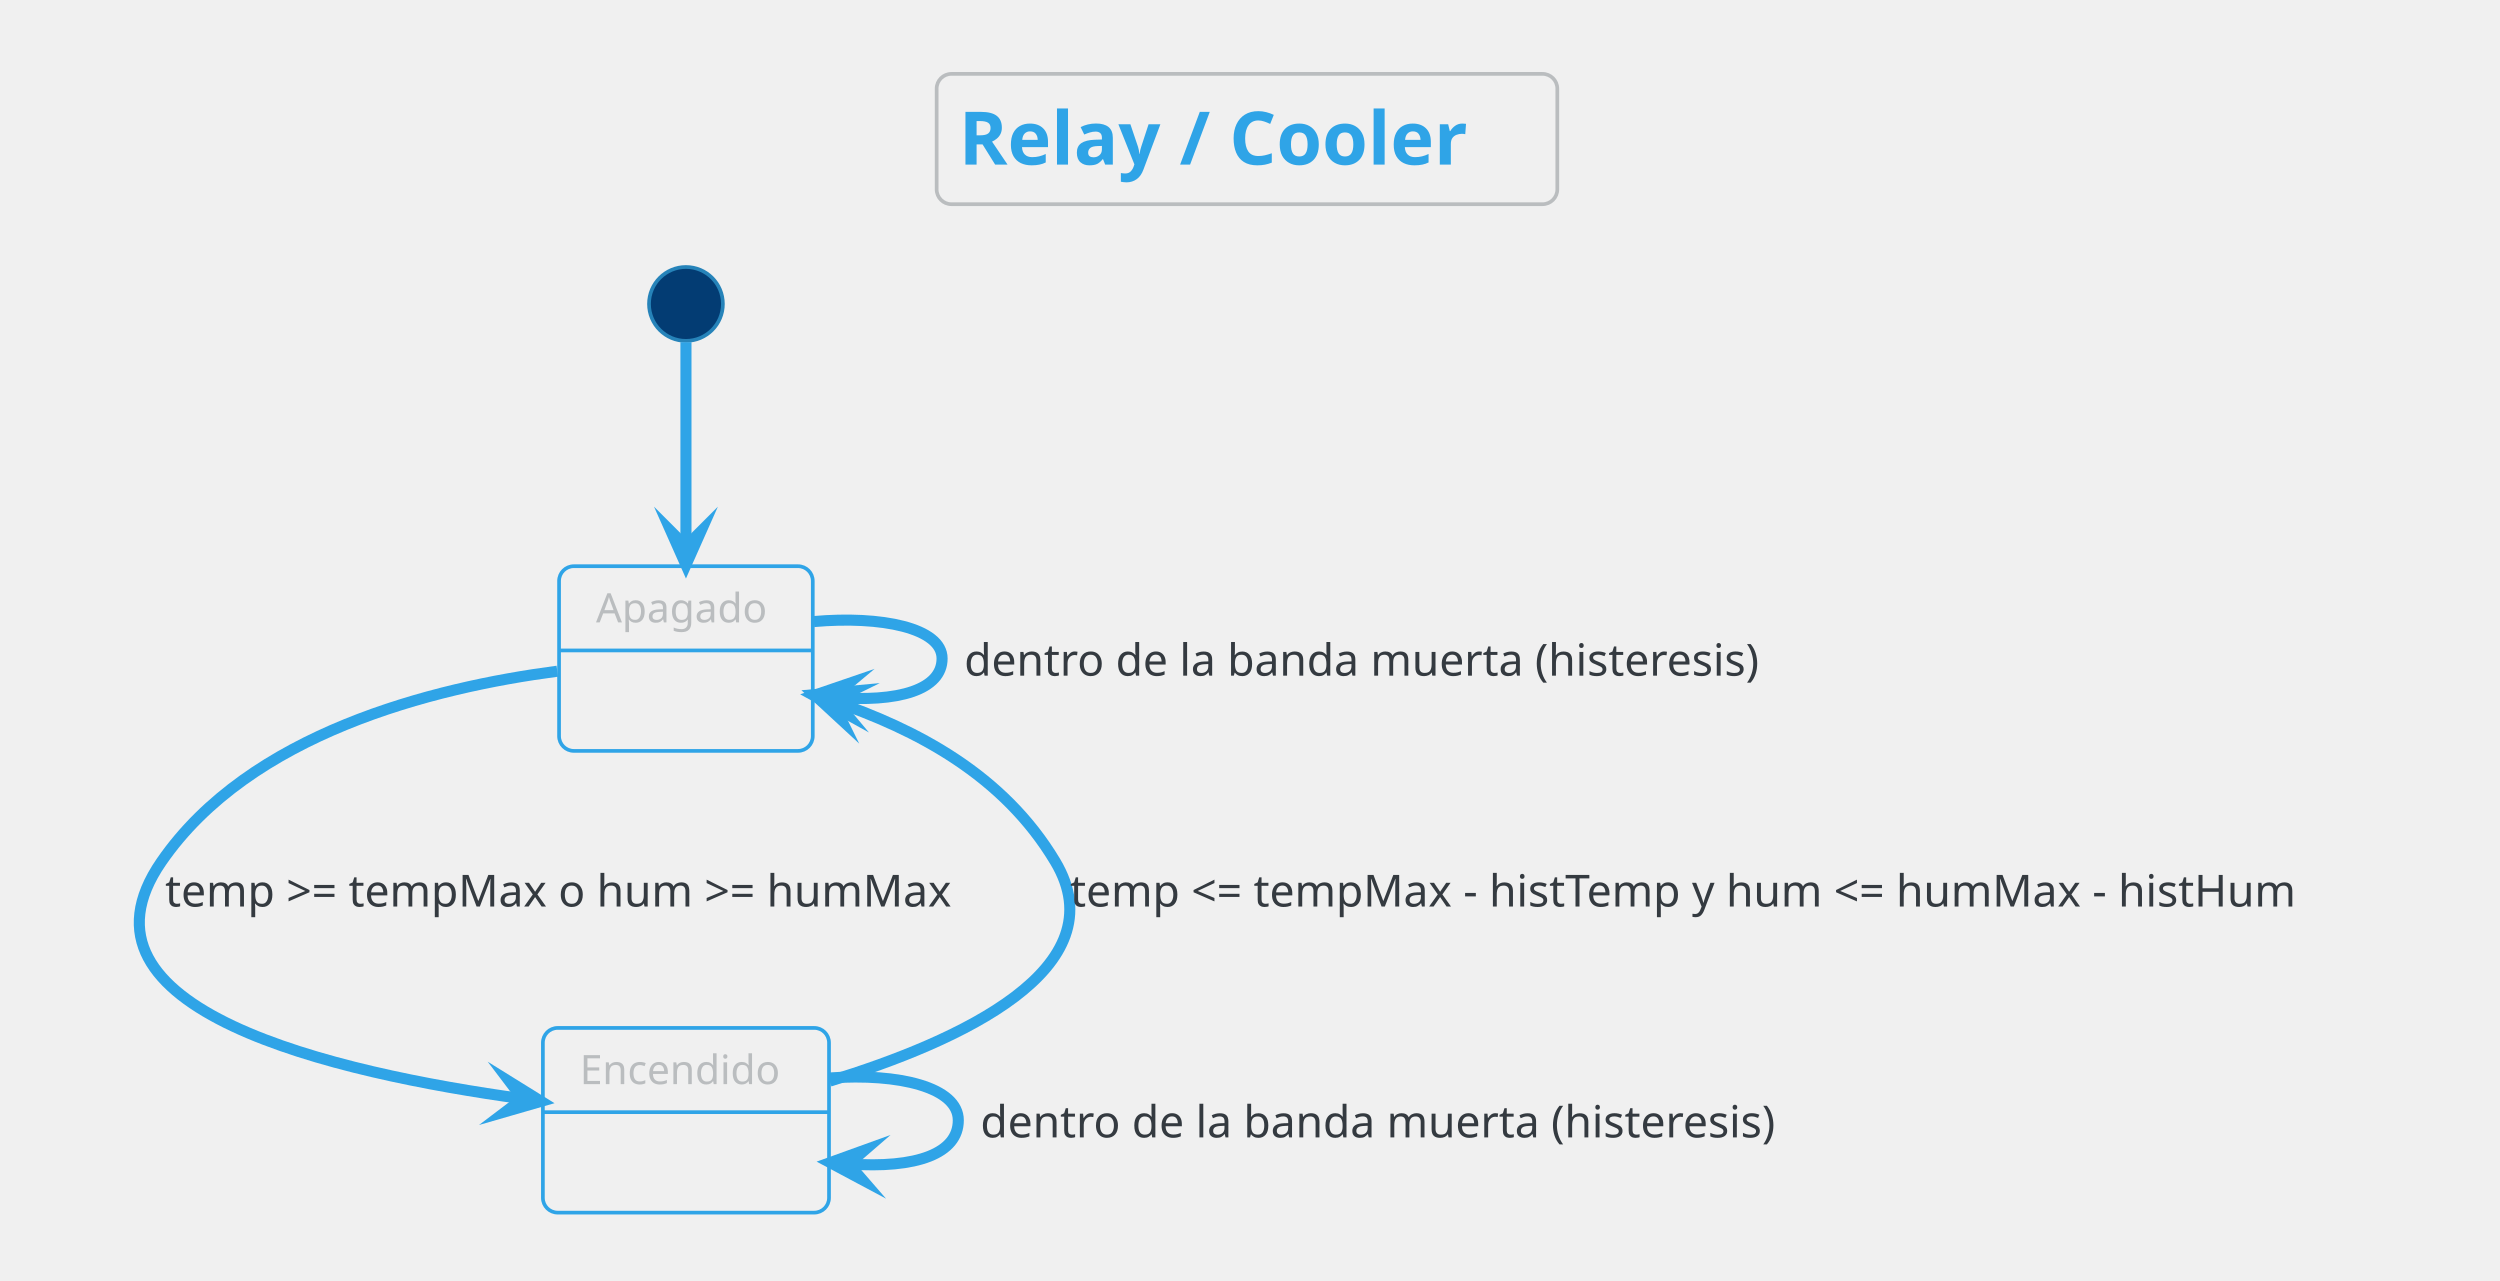
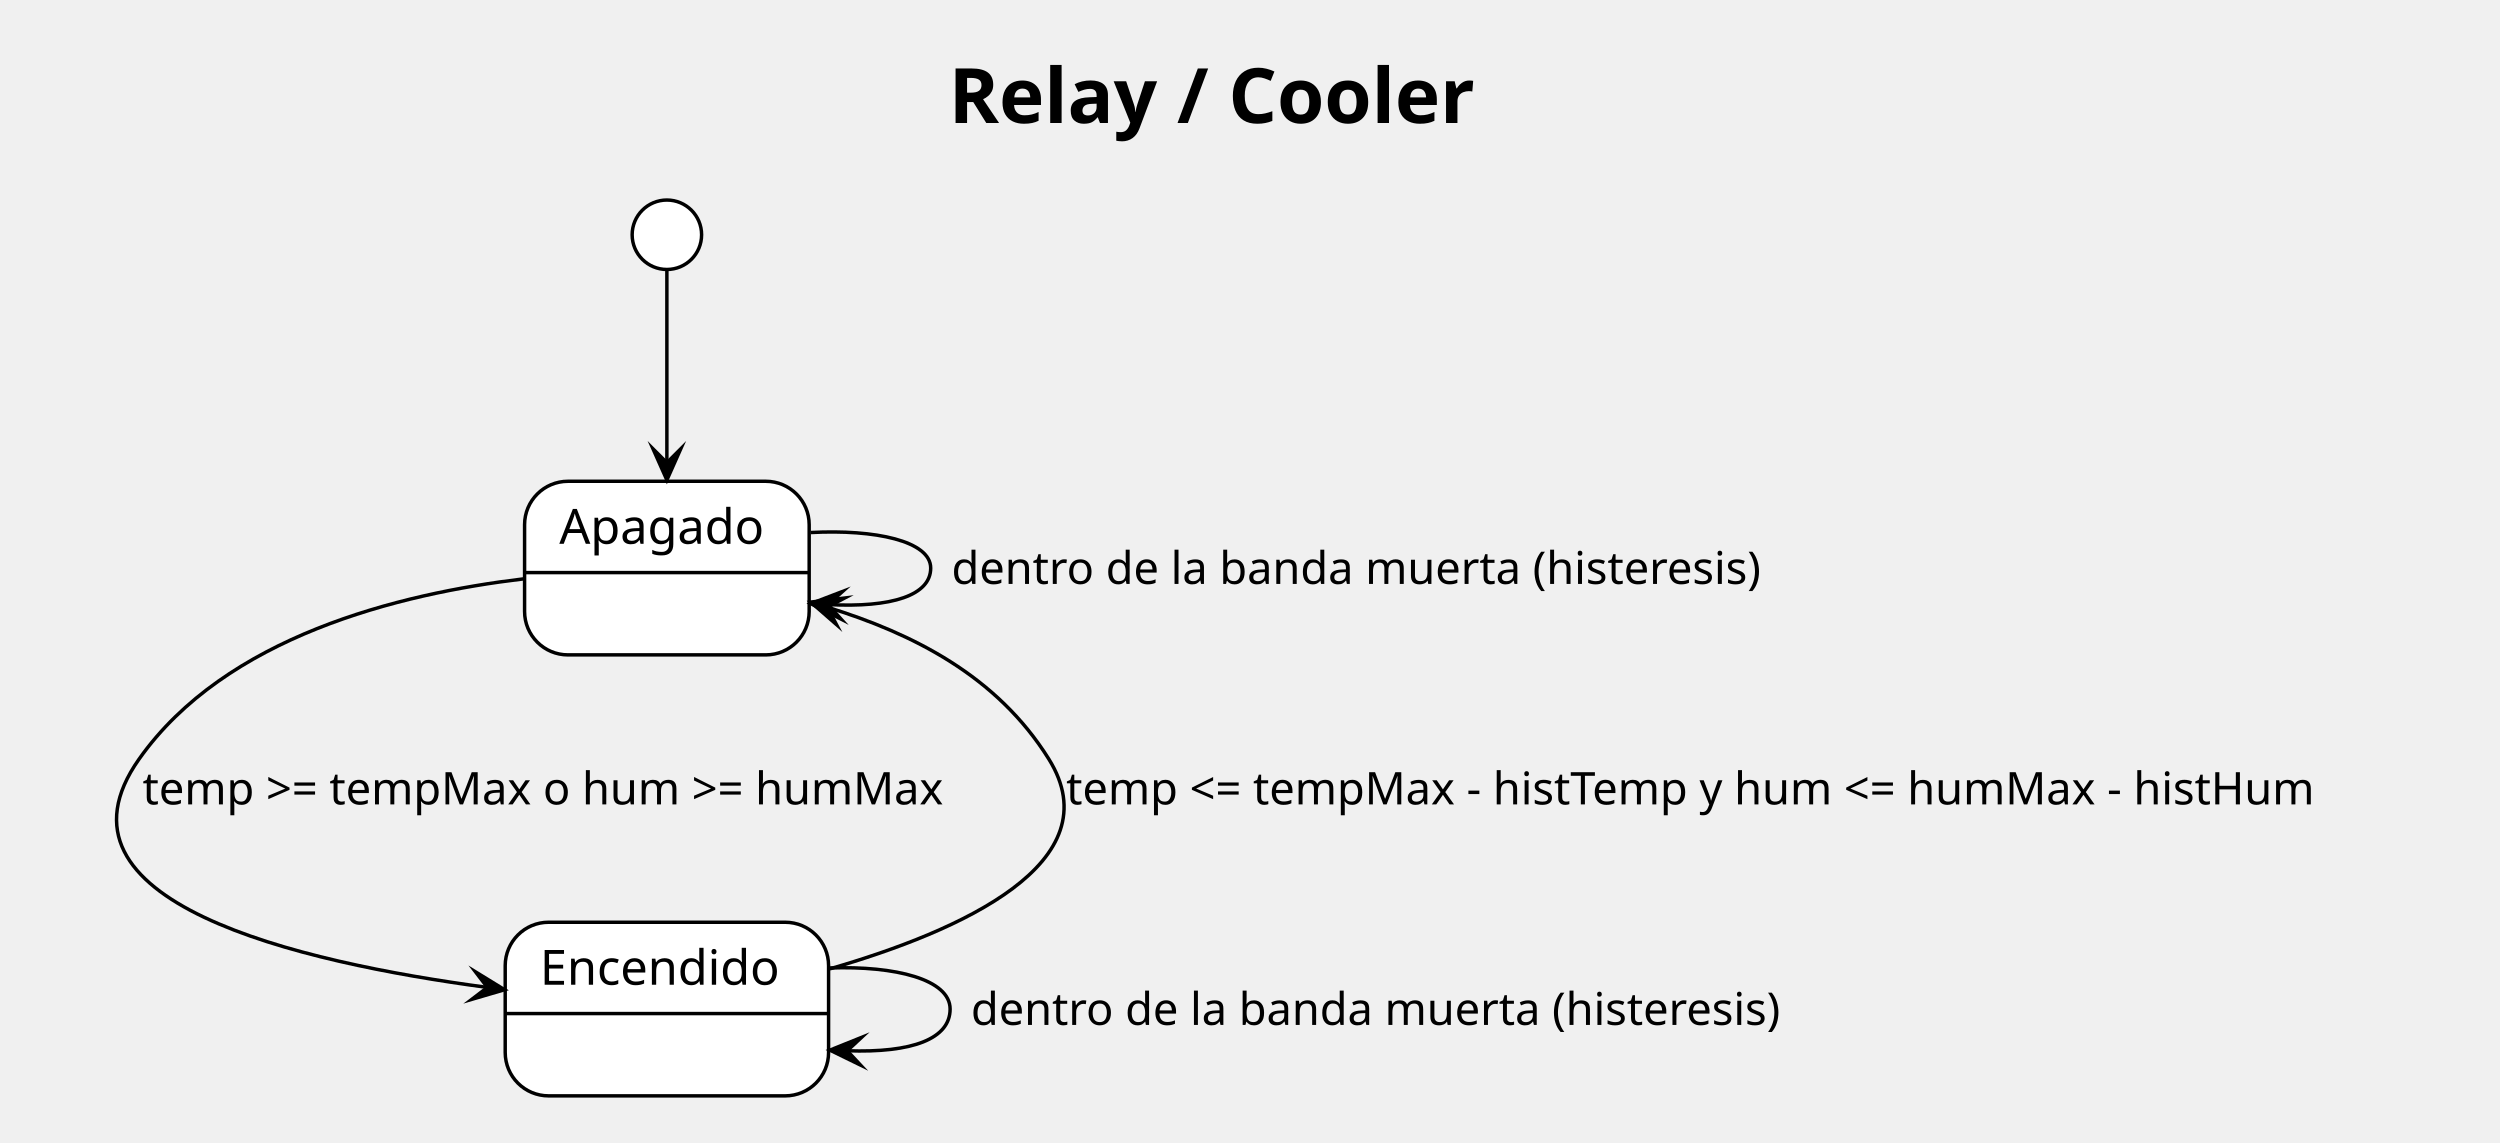
- <svg xmlns="http://www.w3.org/2000/svg" version="1.1" data-diagram-type="STATE" style="width:705px;height:361px;background:#FFFFFF;" width="705.208px" height="361.458px" viewBox="0 0 705 361" zoomAndPan="magnify" preserveAspectRatio="none" contentStyleType="text/css">
+ <svg xmlns="http://www.w3.org/2000/svg" version="1.1" data-diagram-type="STATE" style="width:720px;height:329px;background:#FFFFFF;" width="720px" height="329px" viewBox="0 0 720 329" zoomAndPan="magnify" preserveAspectRatio="none" contentStyleType="text/css">
  <defs />
  <g>
    <g class="title" data-source-line="5">
-       <rect x="264.134" y="20.833" width="175.026" height="36.751" fill="none" style="stroke:#BABDBF;stroke-width:1.042;" rx="4.167" ry="4.167" />
-       <text x="270.384" y="46.421" fill="#2FA4E7" font-size="20.833" lengthAdjust="spacing" textLength="162.526" font-weight="700" font-family="'Verdana'">Relay / Cooler</text>
+       <text x="273.217" y="35.421" fill="#000000" font-size="22" lengthAdjust="spacing" textLength="171.628" font-weight="700" font-family="Verdana">Relay / Cooler</text>
    </g>
    <g class="start_entity" data-qualified-name=".start." id="ent0001" data-source-line="7">
-       <ellipse cx="193.438" cy="85.71" rx="10.417" ry="10.417" fill="#033C73" style="stroke:#2683B9;stroke-width:1.042;" />
+       <ellipse cx="192.06" cy="67.609" rx="10" ry="10" fill="#FFFFFF" style="stroke:#000000;stroke-width:1;" />
    </g>
    <g class="entity" data-qualified-name="Apagado" id="ent0002" data-source-line="7">
-       <rect x="157.656" y="159.668" width="71.545" height="52.083" fill="none" style="stroke:#2FA4E7;stroke-width:1.042;" rx="4.167" ry="4.167" />
-       <line x1="157.656" y1="183.423" x2="229.202" y2="183.423" style="stroke:#2FA4E7;stroke-width:1.042;" />
-       <text x="168.073" y="175.512" fill="#BABDBF" font-size="11.458" lengthAdjust="spacing" textLength="50.712" font-family="'Verdana'">Apagado</text>
+       <rect x="151.08" y="138.609" width="81.961" height="50" fill="#FFFFFF" style="stroke:#000000;stroke-width:1;" rx="12.5" ry="12.5" />
+       <line x1="151.08" y1="164.906" x2="233.041" y2="164.906" style="stroke:#000000;stroke-width:1;" />
+       <text x="161.08" y="156.605" fill="#000000" font-size="14" lengthAdjust="spacing" textLength="61.961" font-family="Verdana">Apagado</text>
    </g>
    <g class="entity" data-qualified-name="Encendido" id="ent0004" data-source-line="8">
-       <rect x="153.094" y="289.876" width="80.688" height="52.083" fill="none" style="stroke:#2FA4E7;stroke-width:1.042;" rx="4.167" ry="4.167" />
-       <line x1="153.094" y1="313.631" x2="233.781" y2="313.631" style="stroke:#2FA4E7;stroke-width:1.042;" />
-       <text x="163.51" y="305.721" fill="#BABDBF" font-size="11.458" lengthAdjust="spacing" textLength="59.854" font-family="'Verdana'">Encendido</text>
+       <rect x="145.5" y="265.609" width="93.131" height="50" fill="#FFFFFF" style="stroke:#000000;stroke-width:1;" rx="12.5" ry="12.5" />
+       <line x1="145.5" y1="291.906" x2="238.631" y2="291.906" style="stroke:#000000;stroke-width:1;" />
+       <text x="155.5" y="283.604" fill="#000000" font-size="14" lengthAdjust="spacing" textLength="73.131" font-family="Verdana">Encendido</text>
    </g>
    <g class="link" data-entity-1="ent0001" data-entity-2="ent0002" id="lnk3" data-source-line="7" data-link-type="dependency">
-       <path d="M193.438,96.501 C193.438,111.012 193.438,133.574 193.438,154.095" style="stroke:#2FA4E7;stroke-width:3.125;" fill="none" id="*start*-to-Apagado" />
-       <polygon points="193.438,159.303,197.604,149.928,193.438,154.095,189.271,149.928,193.438,159.303" fill="#2FA4E7" style="stroke:#2FA4E7;stroke-width:3.125;stroke-linejoin:miter;stroke-miterlimit:10;" />
+       <path d="M192.06,77.969 C192.06,91.899 192.06,113.559 192.06,133.259" style="stroke:#000000;stroke-width:1;" fill="none" id="*start*-to-Apagado" />
+       <polygon points="192.06,138.259,196.06,129.259,192.06,133.259,188.06,129.259,192.06,138.259" fill="#000000" style="stroke:#000000;stroke-width:1;stroke-linejoin:miter;stroke-miterlimit:10;" />
    </g>
    <g class="link" data-entity-1="ent0002" data-entity-2="ent0004" id="lnk5" data-source-line="8" data-link-type="dependency">
-       <path d="M157.156,189.283 C122.01,193.887 70.469,206.814 45.521,243.001 C16.667,284.835 94.288,302.529 147.413,309.862" style="stroke:#2FA4E7;stroke-width:3.125;" fill="none" id="Apagado-to-Encendido" />
-       <polygon points="152.573,310.574,143.856,305.165,147.413,309.862,142.716,313.42,152.573,310.574" fill="#2FA4E7" style="stroke:#2FA4E7;stroke-width:3.125;stroke-linejoin:miter;stroke-miterlimit:10;" />
-       <text x="46.562" y="255.646" fill="#343A40" font-size="12.5" lengthAdjust="spacing" textLength="246.515" font-family="'Verdana'">temp &gt;= tempMax o hum &gt;= humMax</text>
+       <path d="M150.74,166.719 C114.89,170.989 64.93,183.379 40.06,218.609 C11,259.769 85.674,277.067 140.364,284.377" style="stroke:#000000;stroke-width:1;" fill="none" id="Apagado-to-Encendido" />
+       <polygon points="145.32,285.039,136.929,279.882,140.364,284.377,135.869,287.812,145.32,285.039" fill="#000000" style="stroke:#000000;stroke-width:1;stroke-linejoin:miter;stroke-miterlimit:10;" />
+       <text x="41.06" y="231.676" fill="#000000" font-size="13" lengthAdjust="spacing" textLength="256.375" font-family="Verdana">temp &gt;= tempMax o hum &gt;= humMax</text>
    </g>
    <g class="link" data-entity-1="ent0004" data-entity-2="ent0002" id="lnk6" data-source-line="9" data-link-type="dependency">
-       <path d="M233.99,304.876 C270.417,293.72 315.604,273.189 297.604,243.001 C282.969,218.47 258.442,205.666 234.578,197.561" style="stroke:#2FA4E7;stroke-width:3.125;" fill="none" id="Encendido-to-Apagado" />
-       <polygon points="229.646,195.887,237.183,202.847,234.578,197.561,239.863,194.956,229.646,195.887" fill="#2FA4E7" style="stroke:#2FA4E7;stroke-width:3.125;stroke-linejoin:miter;stroke-miterlimit:10;" />
-       <text x="301.771" y="255.646" fill="#343A40" font-size="12.5" lengthAdjust="spacing" textLength="381.732" font-family="'Verdana'">temp &lt;= tempMax - histTemp y hum &lt;= humMax - histHum</text>
+       <path d="M238.98,279.029 C276.72,268.109 320.63,248.419 302.06,218.609 C287.1,194.599 262.768,182.433 238.258,174.873" style="stroke:#000000;stroke-width:1;" fill="none" id="Encendido-to-Apagado" />
+       <polygon points="233.48,173.399,240.901,179.874,238.258,174.873,243.259,172.23,233.48,173.399" fill="#000000" style="stroke:#000000;stroke-width:1;stroke-linejoin:miter;stroke-miterlimit:10;" />
+       <text x="307.06" y="231.676" fill="#000000" font-size="13" lengthAdjust="spacing" textLength="397.002" font-family="Verdana">temp &lt;= tempMax - histTemp y hum &lt;= humMax - histHum</text>
    </g>
    <g class="link" data-entity-1="ent0004" data-entity-2="ent0004" id="lnk7" data-source-line="10" data-link-type="dependency">
-       <path d="M234.125,303.981 C253.354,302.595 270.24,306.574 270.24,315.918 C270.24,325.262 258.549,329.615 239.32,328.23" style="stroke:#2FA4E7;stroke-width:3.125;" fill="none" id="Encendido-to-Encendido" />
-       <polygon points="234.125,327.856,243.176,332.685,239.32,328.23,243.775,324.373,234.125,327.856" fill="#2FA4E7" style="stroke:#2FA4E7;stroke-width:3.125;stroke-linejoin:miter;stroke-miterlimit:10;" />
-       <text x="276.49" y="320.75" fill="#343A40" font-size="12.5" lengthAdjust="spacing" textLength="242.041" font-family="'Verdana'">dentro de la banda muerta (histeresis)</text>
+       <path d="M239,278.779 C257.82,278.109 273.63,282.049 273.63,290.609 C273.63,299.169 262.817,303.287 243.997,302.617" style="stroke:#000000;stroke-width:1;" fill="none" id="Encendido-to-Encendido" />
+       <polygon points="239,302.439,247.852,306.757,243.997,302.617,248.137,298.762,239,302.439" fill="#000000" style="stroke:#000000;stroke-width:1;stroke-linejoin:miter;stroke-miterlimit:10;" />
+       <text x="279.63" y="295.176" fill="#000000" font-size="13" lengthAdjust="spacing" textLength="251.723" font-family="Verdana">dentro de la banda muerta (histeresis)</text>
    </g>
    <g class="link" data-entity-1="ent0002" data-entity-2="ent0002" id="lnk8" data-source-line="11" data-link-type="dependency">
-       <path d="M229.479,175.283 C248.469,173.595 265.667,177.074 265.667,185.71 C265.667,194.345 253.657,198.285 234.667,196.598" style="stroke:#2FA4E7;stroke-width:3.125;" fill="none" id="Apagado-to-Apagado" />
-       <polygon points="229.479,196.137,238.449,201.117,234.667,196.598,239.186,192.816,229.479,196.137" fill="#2FA4E7" style="stroke:#2FA4E7;stroke-width:3.125;stroke-linejoin:miter;stroke-miterlimit:10;" />
-       <text x="271.917" y="190.542" fill="#343A40" font-size="12.5" lengthAdjust="spacing" textLength="242.041" font-family="'Verdana'">dentro de la banda muerta (histeresis)</text>
+       <path d="M233.48,153.369 C252.01,152.389 268.04,155.809 268.04,163.609 C268.04,171.409 257.003,175.093 238.473,174.113" style="stroke:#000000;stroke-width:1;" fill="none" id="Apagado-to-Apagado" />
+       <polygon points="233.48,173.849,242.256,178.319,238.473,174.113,242.679,170.33,233.48,173.849" fill="#000000" style="stroke:#000000;stroke-width:1;stroke-linejoin:miter;stroke-miterlimit:10;" />
+       <text x="274.04" y="168.176" fill="#000000" font-size="13" lengthAdjust="spacing" textLength="251.723" font-family="Verdana">dentro de la banda muerta (histeresis)</text>
    </g>
  </g>
</svg>
